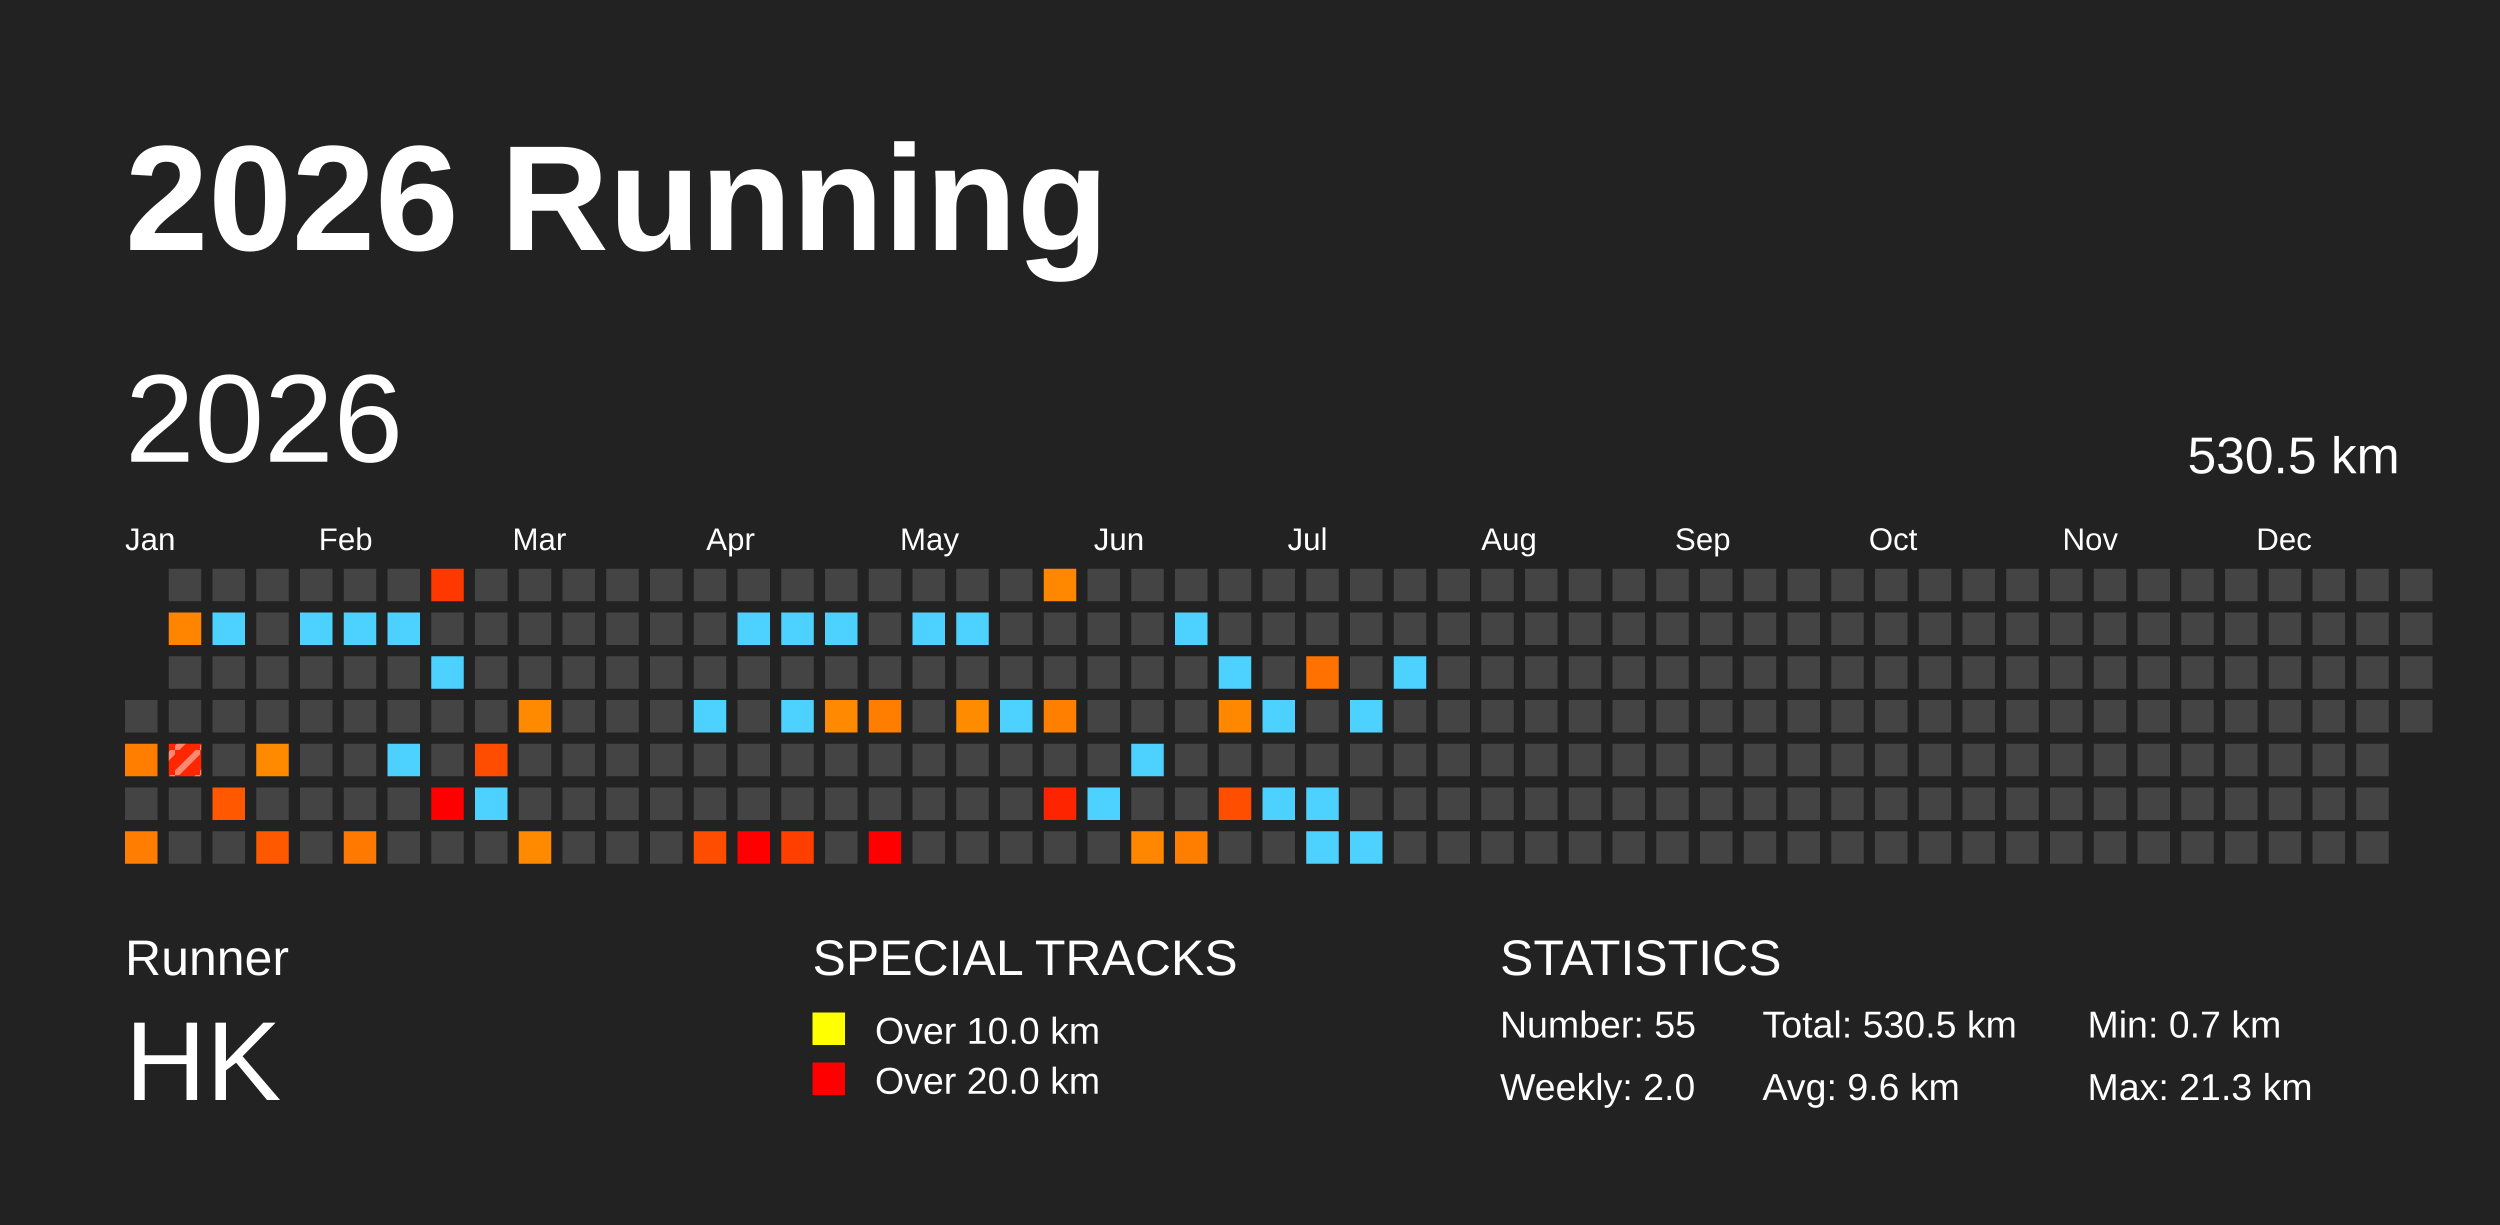
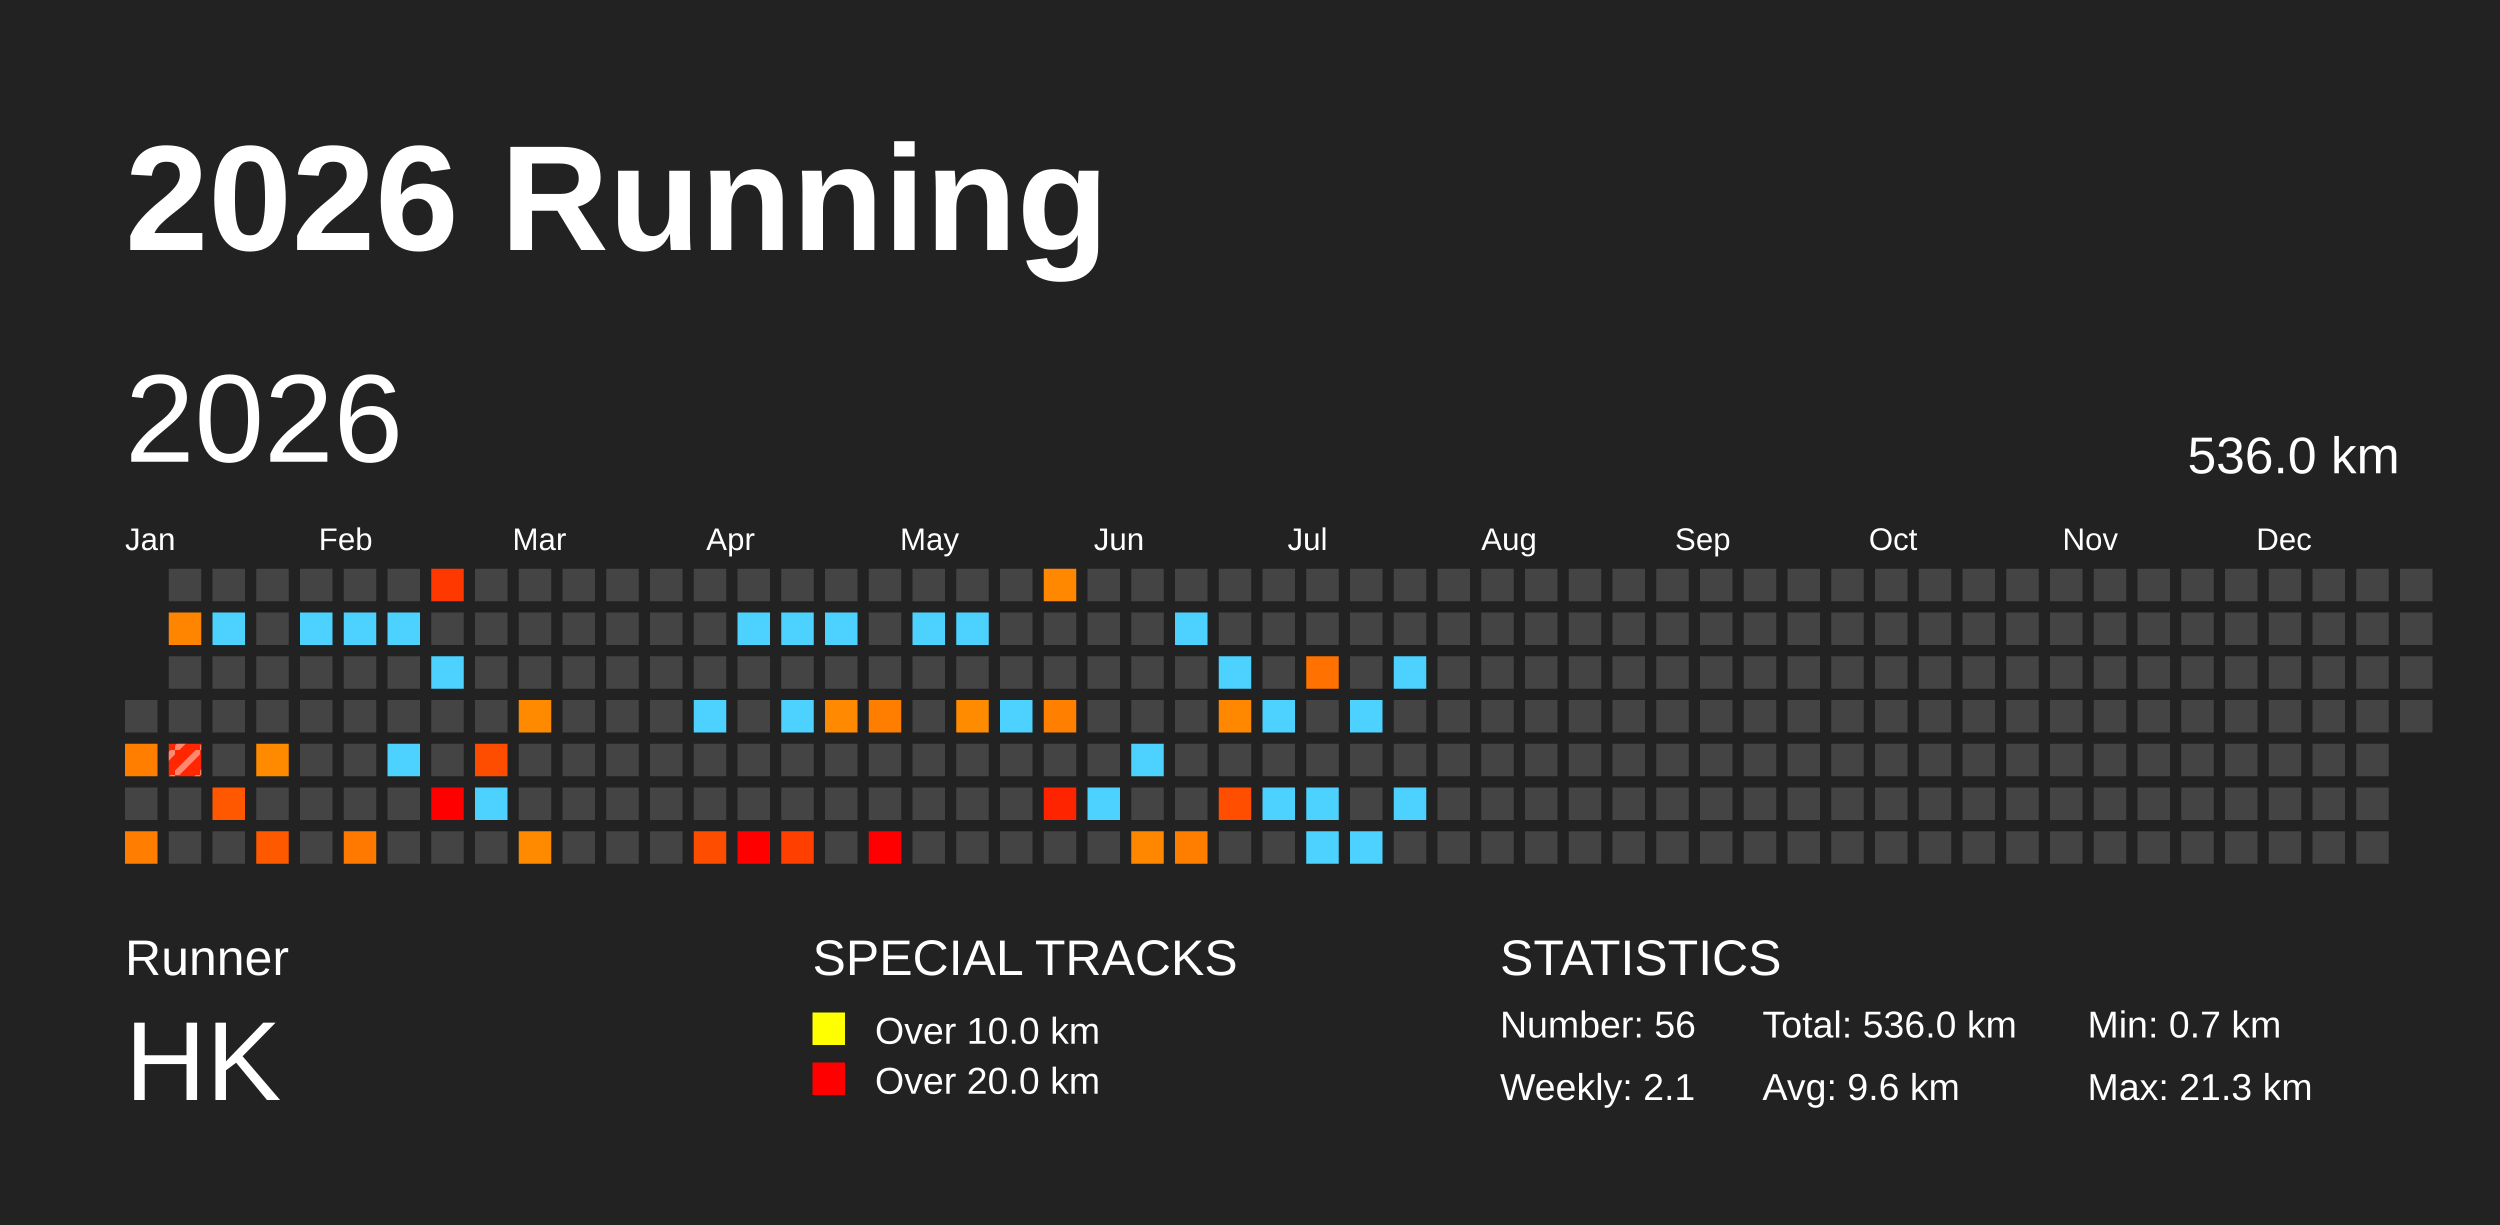
<svg xmlns="http://www.w3.org/2000/svg" baseProfile="full" height="98mm" version="1.1" viewBox="0,0,200,98" width="200mm">
  <defs>
    <pattern height="2" id="indoor-stripe" patternUnits="userSpaceOnUse" width="2">
      <line stroke="white" stroke-opacity="0.45" stroke-width="0.5" x1="0" x2="2" y1="2" y2="0" />
    </pattern>
  </defs>
  <rect fill="#222222" height="98" width="200" x="0" y="0" />
  <text fill="#FFFFFF" style="font-size:12px; font-family:Arial; font-weight:bold;" x="10" y="20">2026 Running</text>
  <text fill="#FFFFFF" style="font-size:4px; font-family:Arial" x="10" y="78">Runner</text>
  <text fill="#FFFFFF" style="font-size:9px; font-family:Arial" x="10" y="88">HK</text>
  <text fill="#FFFFFF" style="font-size:4px; font-family:Arial" x="65" y="78">SPECIAL TRACKS</text>
  <rect fill="yellow" height="2.6" width="2.6" x="65" y="81" />
  <text fill="#FFFFFF" style="font-size:3px; font-family:Arial" x="70" y="83.5">Over 10.0 km</text>
  <rect fill="red" height="2.6" width="2.6" x="65" y="85" />
  <text fill="#FFFFFF" style="font-size:3px; font-family:Arial" x="70" y="87.5">Over 20.0 km</text>
  <text fill="#FFFFFF" style="font-size:4px; font-family:Arial" x="120" y="78">STATISTICS</text>
-   <text fill="#FFFFFF" style="font-size:3px; font-family:Arial" x="120" y="83">Number: 55</text>
-   <text fill="#FFFFFF" style="font-size:3px; font-family:Arial" x="120" y="88">Weekly: 2.0</text>
-   <text fill="#FFFFFF" style="font-size:3px; font-family:Arial" x="141" y="83">Total: 530.5 km</text>
+   <text fill="#FFFFFF" style="font-size:3px; font-family:Arial" x="120" y="83">Number: 56</text>
+   <text fill="#FFFFFF" style="font-size:3px; font-family:Arial" x="120" y="88">Weekly: 2.1</text>
+   <text fill="#FFFFFF" style="font-size:3px; font-family:Arial" x="141" y="83">Total: 536.0 km</text>
  <text fill="#FFFFFF" style="font-size:3px; font-family:Arial" x="141" y="88">Avg: 9.6 km</text>
  <text fill="#FFFFFF" style="font-size:3px; font-family:Arial" x="167" y="83">Min: 0.7 km</text>
  <text fill="#FFFFFF" style="font-size:3px; font-family:Arial" x="167" y="88">Max: 21.3 km</text>
  <text dominant-baseline="hanging" fill="#FFFFFF" style="font-size:10.0px; font-family:Arial;" x="10" y="30">2026</text>
-   <text dominant-baseline="hanging" fill="#FFFFFF" style="font-size:4.125px; font-family:Arial;" x="175" y="35">530.5 km</text>
+   <text dominant-baseline="hanging" fill="#FFFFFF" style="font-size:4.125px; font-family:Arial;" x="175" y="35">536.0 km</text>
  <text fill="#FFFFFF" style="font-size:2.5px; font-family:Arial" x="10.0" y="44">Jan</text>
  <text fill="#FFFFFF" style="font-size:2.5px; font-family:Arial" x="25.5" y="44">Feb</text>
  <text fill="#FFFFFF" style="font-size:2.5px; font-family:Arial" x="41.0" y="44">Mar</text>
  <text fill="#FFFFFF" style="font-size:2.5px; font-family:Arial" x="56.5" y="44">Apr</text>
  <text fill="#FFFFFF" style="font-size:2.5px; font-family:Arial" x="72.0" y="44">May</text>
  <text fill="#FFFFFF" style="font-size:2.5px; font-family:Arial" x="87.5" y="44">Jun</text>
  <text fill="#FFFFFF" style="font-size:2.5px; font-family:Arial" x="103.0" y="44">Jul</text>
  <text fill="#FFFFFF" style="font-size:2.5px; font-family:Arial" x="118.5" y="44">Aug</text>
  <text fill="#FFFFFF" style="font-size:2.5px; font-family:Arial" x="134.0" y="44">Sep</text>
  <text fill="#FFFFFF" style="font-size:2.5px; font-family:Arial" x="149.5" y="44">Oct</text>
  <text fill="#FFFFFF" style="font-size:2.5px; font-family:Arial" x="165.0" y="44">Nov</text>
  <text fill="#FFFFFF" style="font-size:2.5px; font-family:Arial" x="180.5" y="44">Dec</text>
  <rect fill="#444444" height="2.6" width="2.6" x="10.0" y="56.0" />
  <rect fill="#ff7e00" height="2.6" width="2.6" x="10.0" y="59.5" />
  <rect fill="#444444" height="2.6" width="2.6" x="10.0" y="63.0" />
  <rect fill="#ff7d00" height="2.6" width="2.6" x="10.0" y="66.5" />
  <rect fill="#444444" height="2.6" width="2.6" x="13.5" y="45.5" />
  <rect fill="#ff8500" height="2.6" width="2.6" x="13.5" y="49.0" />
  <rect fill="#444444" height="2.6" width="2.6" x="13.5" y="52.5" />
  <rect fill="#444444" height="2.6" width="2.6" x="13.5" y="56.0" />
  <rect fill="#ff2600" height="2.6" width="2.6" x="13.5" y="59.5" />
  <rect fill="url(#indoor-stripe)" height="2.6" style="pointer-events: none;" width="2.6" x="13.5" y="59.5" />
  <rect fill="#444444" height="2.6" width="2.6" x="13.5" y="63.0" />
  <rect fill="#444444" height="2.6" width="2.6" x="13.5" y="66.5" />
  <rect fill="#444444" height="2.6" width="2.6" x="17.0" y="45.5" />
  <rect fill="#4dd2ff" height="2.6" width="2.6" x="17.0" y="49.0" />
  <rect fill="#444444" height="2.6" width="2.6" x="17.0" y="52.5" />
  <rect fill="#444444" height="2.6" width="2.6" x="17.0" y="56.0" />
  <rect fill="#444444" height="2.6" width="2.6" x="17.0" y="59.5" />
  <rect fill="#ff5800" height="2.6" width="2.6" x="17.0" y="63.0" />
  <rect fill="#444444" height="2.6" width="2.6" x="17.0" y="66.5" />
  <rect fill="#444444" height="2.6" width="2.6" x="20.5" y="45.5" />
  <rect fill="#444444" height="2.6" width="2.6" x="20.5" y="49.0" />
  <rect fill="#444444" height="2.6" width="2.6" x="20.5" y="52.5" />
  <rect fill="#444444" height="2.6" width="2.6" x="20.5" y="56.0" />
  <rect fill="#ff8a00" height="2.6" width="2.6" x="20.5" y="59.5" />
  <rect fill="#444444" height="2.6" width="2.6" x="20.5" y="63.0" />
  <rect fill="#ff5900" height="2.6" width="2.6" x="20.5" y="66.5" />
  <rect fill="#444444" height="2.6" width="2.6" x="24.0" y="45.5" />
  <rect fill="#4dd2ff" height="2.6" width="2.6" x="24.0" y="49.0" />
  <rect fill="#444444" height="2.6" width="2.6" x="24.0" y="52.5" />
  <rect fill="#444444" height="2.6" width="2.6" x="24.0" y="56.0" />
  <rect fill="#444444" height="2.6" width="2.6" x="24.0" y="59.5" />
  <rect fill="#444444" height="2.6" width="2.6" x="24.0" y="63.0" />
  <rect fill="#444444" height="2.6" width="2.6" x="24.0" y="66.5" />
  <rect fill="#444444" height="2.6" width="2.6" x="27.5" y="45.5" />
  <rect fill="#4dd2ff" height="2.6" width="2.6" x="27.5" y="49.0" />
  <rect fill="#444444" height="2.6" width="2.6" x="27.5" y="52.5" />
  <rect fill="#444444" height="2.6" width="2.6" x="27.5" y="56.0" />
  <rect fill="#444444" height="2.6" width="2.6" x="27.5" y="59.5" />
  <rect fill="#444444" height="2.6" width="2.6" x="27.5" y="63.0" />
  <rect fill="#ff7900" height="2.6" width="2.6" x="27.5" y="66.5" />
  <rect fill="#444444" height="2.6" width="2.6" x="31.0" y="45.5" />
  <rect fill="#4dd2ff" height="2.6" width="2.6" x="31.0" y="49.0" />
  <rect fill="#444444" height="2.6" width="2.6" x="31.0" y="52.5" />
  <rect fill="#444444" height="2.6" width="2.6" x="31.0" y="56.0" />
  <rect fill="#4dd2ff" height="2.6" width="2.6" x="31.0" y="59.5" />
  <rect fill="#444444" height="2.6" width="2.6" x="31.0" y="63.0" />
  <rect fill="#444444" height="2.6" width="2.6" x="31.0" y="66.5" />
  <rect fill="#ff3800" height="2.6" width="2.6" x="34.5" y="45.5" />
  <rect fill="#444444" height="2.6" width="2.6" x="34.5" y="49.0" />
  <rect fill="#4dd2ff" height="2.6" width="2.6" x="34.5" y="52.5" />
  <rect fill="#444444" height="2.6" width="2.6" x="34.5" y="56.0" />
  <rect fill="#444444" height="2.6" width="2.6" x="34.5" y="59.5" />
  <rect fill="red" height="2.6" width="2.6" x="34.5" y="63.0" />
  <rect fill="#444444" height="2.6" width="2.6" x="34.5" y="66.5" />
  <rect fill="#444444" height="2.6" width="2.6" x="38.0" y="45.5" />
  <rect fill="#444444" height="2.6" width="2.6" x="38.0" y="49.0" />
  <rect fill="#444444" height="2.6" width="2.6" x="38.0" y="52.5" />
  <rect fill="#444444" height="2.6" width="2.6" x="38.0" y="56.0" />
  <rect fill="#ff4d00" height="2.6" width="2.6" x="38.0" y="59.5" />
  <rect fill="#4dd2ff" height="2.6" width="2.6" x="38.0" y="63.0" />
  <rect fill="#444444" height="2.6" width="2.6" x="38.0" y="66.5" />
  <rect fill="#444444" height="2.6" width="2.6" x="41.5" y="45.5" />
  <rect fill="#444444" height="2.6" width="2.6" x="41.5" y="49.0" />
  <rect fill="#444444" height="2.6" width="2.6" x="41.5" y="52.5" />
  <rect fill="#ff8a00" height="2.6" width="2.6" x="41.5" y="56.0" />
  <rect fill="#444444" height="2.6" width="2.6" x="41.5" y="59.5" />
  <rect fill="#444444" height="2.6" width="2.6" x="41.5" y="63.0" />
  <rect fill="#ff8a00" height="2.6" width="2.6" x="41.5" y="66.5" />
  <rect fill="#444444" height="2.6" width="2.6" x="45.0" y="45.5" />
  <rect fill="#444444" height="2.6" width="2.6" x="45.0" y="49.0" />
  <rect fill="#444444" height="2.6" width="2.6" x="45.0" y="52.5" />
  <rect fill="#444444" height="2.6" width="2.6" x="45.0" y="56.0" />
  <rect fill="#444444" height="2.6" width="2.6" x="45.0" y="59.5" />
  <rect fill="#444444" height="2.6" width="2.6" x="45.0" y="63.0" />
  <rect fill="#444444" height="2.6" width="2.6" x="45.0" y="66.5" />
  <rect fill="#444444" height="2.6" width="2.6" x="48.5" y="45.5" />
  <rect fill="#444444" height="2.6" width="2.6" x="48.5" y="49.0" />
  <rect fill="#444444" height="2.6" width="2.6" x="48.5" y="52.5" />
  <rect fill="#444444" height="2.6" width="2.6" x="48.5" y="56.0" />
  <rect fill="#444444" height="2.6" width="2.6" x="48.5" y="59.5" />
  <rect fill="#444444" height="2.6" width="2.6" x="48.5" y="63.0" />
  <rect fill="#444444" height="2.6" width="2.6" x="48.5" y="66.5" />
  <rect fill="#444444" height="2.6" width="2.6" x="52.0" y="45.5" />
  <rect fill="#444444" height="2.6" width="2.6" x="52.0" y="49.0" />
  <rect fill="#444444" height="2.6" width="2.6" x="52.0" y="52.5" />
  <rect fill="#444444" height="2.6" width="2.6" x="52.0" y="56.0" />
  <rect fill="#444444" height="2.6" width="2.6" x="52.0" y="59.5" />
  <rect fill="#444444" height="2.6" width="2.6" x="52.0" y="63.0" />
  <rect fill="#444444" height="2.6" width="2.6" x="52.0" y="66.5" />
  <rect fill="#444444" height="2.6" width="2.6" x="55.5" y="45.5" />
  <rect fill="#444444" height="2.6" width="2.6" x="55.5" y="49.0" />
  <rect fill="#444444" height="2.6" width="2.6" x="55.5" y="52.5" />
  <rect fill="#4dd2ff" height="2.6" width="2.6" x="55.5" y="56.0" />
  <rect fill="#444444" height="2.6" width="2.6" x="55.5" y="59.5" />
  <rect fill="#444444" height="2.6" width="2.6" x="55.5" y="63.0" />
  <rect fill="#ff4d00" height="2.6" width="2.6" x="55.5" y="66.5" />
  <rect fill="#444444" height="2.6" width="2.6" x="59.0" y="45.5" />
  <rect fill="#4dd2ff" height="2.6" width="2.6" x="59.0" y="49.0" />
  <rect fill="#444444" height="2.6" width="2.6" x="59.0" y="52.5" />
  <rect fill="#444444" height="2.6" width="2.6" x="59.0" y="56.0" />
  <rect fill="#444444" height="2.6" width="2.6" x="59.0" y="59.5" />
  <rect fill="#444444" height="2.6" width="2.6" x="59.0" y="63.0" />
  <rect fill="red" height="2.6" width="2.6" x="59.0" y="66.5" />
  <rect fill="#444444" height="2.6" width="2.6" x="62.5" y="45.5" />
  <rect fill="#4dd2ff" height="2.6" width="2.6" x="62.5" y="49.0" />
  <rect fill="#444444" height="2.6" width="2.6" x="62.5" y="52.5" />
  <rect fill="#4dd2ff" height="2.6" width="2.6" x="62.5" y="56.0" />
  <rect fill="#444444" height="2.6" width="2.6" x="62.5" y="59.5" />
  <rect fill="#444444" height="2.6" width="2.6" x="62.5" y="63.0" />
  <rect fill="#ff3f00" height="2.6" width="2.6" x="62.5" y="66.5" />
  <rect fill="#444444" height="2.6" width="2.6" x="66.0" y="45.5" />
  <rect fill="#4dd2ff" height="2.6" width="2.6" x="66.0" y="49.0" />
  <rect fill="#444444" height="2.6" width="2.6" x="66.0" y="52.5" />
  <rect fill="#ff8900" height="2.6" width="2.6" x="66.0" y="56.0" />
  <rect fill="#444444" height="2.6" width="2.6" x="66.0" y="59.5" />
  <rect fill="#444444" height="2.6" width="2.6" x="66.0" y="63.0" />
  <rect fill="#444444" height="2.6" width="2.6" x="66.0" y="66.5" />
  <rect fill="#444444" height="2.6" width="2.6" x="69.5" y="45.5" />
  <rect fill="#444444" height="2.6" width="2.6" x="69.5" y="49.0" />
  <rect fill="#444444" height="2.6" width="2.6" x="69.5" y="52.5" />
  <rect fill="#ff7e00" height="2.6" width="2.6" x="69.5" y="56.0" />
  <rect fill="#444444" height="2.6" width="2.6" x="69.5" y="59.5" />
  <rect fill="#444444" height="2.6" width="2.6" x="69.5" y="63.0" />
  <rect fill="red" height="2.6" width="2.6" x="69.5" y="66.5" />
  <rect fill="#444444" height="2.6" width="2.6" x="73.0" y="45.5" />
  <rect fill="#4dd2ff" height="2.6" width="2.6" x="73.0" y="49.0" />
  <rect fill="#444444" height="2.6" width="2.6" x="73.0" y="52.5" />
  <rect fill="#444444" height="2.6" width="2.6" x="73.0" y="56.0" />
  <rect fill="#444444" height="2.6" width="2.6" x="73.0" y="59.5" />
  <rect fill="#444444" height="2.6" width="2.6" x="73.0" y="63.0" />
  <rect fill="#444444" height="2.6" width="2.6" x="73.0" y="66.5" />
  <rect fill="#444444" height="2.6" width="2.6" x="76.5" y="45.5" />
  <rect fill="#4dd2ff" height="2.6" width="2.6" x="76.5" y="49.0" />
  <rect fill="#444444" height="2.6" width="2.6" x="76.5" y="52.5" />
  <rect fill="#ff8b00" height="2.6" width="2.6" x="76.5" y="56.0" />
  <rect fill="#444444" height="2.6" width="2.6" x="76.5" y="59.5" />
  <rect fill="#444444" height="2.6" width="2.6" x="76.5" y="63.0" />
  <rect fill="#444444" height="2.6" width="2.6" x="76.5" y="66.5" />
  <rect fill="#444444" height="2.6" width="2.6" x="80.0" y="45.5" />
  <rect fill="#444444" height="2.6" width="2.6" x="80.0" y="49.0" />
  <rect fill="#444444" height="2.6" width="2.6" x="80.0" y="52.5" />
  <rect fill="#4dd2ff" height="2.6" width="2.6" x="80.0" y="56.0" />
  <rect fill="#444444" height="2.6" width="2.6" x="80.0" y="59.5" />
  <rect fill="#444444" height="2.6" width="2.6" x="80.0" y="63.0" />
  <rect fill="#444444" height="2.6" width="2.6" x="80.0" y="66.5" />
  <rect fill="#ff8800" height="2.6" width="2.6" x="83.5" y="45.5" />
  <rect fill="#444444" height="2.6" width="2.6" x="83.5" y="49.0" />
  <rect fill="#444444" height="2.6" width="2.6" x="83.5" y="52.5" />
  <rect fill="#ff7f00" height="2.6" width="2.6" x="83.5" y="56.0" />
  <rect fill="#444444" height="2.6" width="2.6" x="83.5" y="59.5" />
  <rect fill="#ff2400" height="2.6" width="2.6" x="83.5" y="63.0" />
  <rect fill="#444444" height="2.6" width="2.6" x="83.5" y="66.5" />
  <rect fill="#444444" height="2.6" width="2.6" x="87.0" y="45.5" />
  <rect fill="#444444" height="2.6" width="2.6" x="87.0" y="49.0" />
  <rect fill="#444444" height="2.6" width="2.6" x="87.0" y="52.5" />
  <rect fill="#444444" height="2.6" width="2.6" x="87.0" y="56.0" />
  <rect fill="#444444" height="2.6" width="2.6" x="87.0" y="59.5" />
  <rect fill="#4dd2ff" height="2.6" width="2.6" x="87.0" y="63.0" />
  <rect fill="#444444" height="2.6" width="2.6" x="87.0" y="66.5" />
  <rect fill="#444444" height="2.6" width="2.6" x="90.5" y="45.5" />
  <rect fill="#444444" height="2.6" width="2.6" x="90.5" y="49.0" />
  <rect fill="#444444" height="2.6" width="2.6" x="90.5" y="52.5" />
  <rect fill="#444444" height="2.6" width="2.6" x="90.5" y="56.0" />
  <rect fill="#4dd2ff" height="2.6" width="2.6" x="90.5" y="59.5" />
  <rect fill="#444444" height="2.6" width="2.6" x="90.5" y="63.0" />
  <rect fill="#ff8700" height="2.6" width="2.6" x="90.5" y="66.5" />
  <rect fill="#444444" height="2.6" width="2.6" x="94.0" y="45.5" />
  <rect fill="#4dd2ff" height="2.6" width="2.6" x="94.0" y="49.0" />
  <rect fill="#444444" height="2.6" width="2.6" x="94.0" y="52.5" />
  <rect fill="#444444" height="2.6" width="2.6" x="94.0" y="56.0" />
  <rect fill="#444444" height="2.6" width="2.6" x="94.0" y="59.5" />
  <rect fill="#444444" height="2.6" width="2.6" x="94.0" y="63.0" />
  <rect fill="#ff7e00" height="2.6" width="2.6" x="94.0" y="66.5" />
  <rect fill="#444444" height="2.6" width="2.6" x="97.5" y="45.5" />
  <rect fill="#444444" height="2.6" width="2.6" x="97.5" y="49.0" />
  <rect fill="#4dd2ff" height="2.6" width="2.6" x="97.5" y="52.5" />
  <rect fill="#ff8800" height="2.6" width="2.6" x="97.5" y="56.0" />
  <rect fill="#444444" height="2.6" width="2.6" x="97.5" y="59.5" />
  <rect fill="#ff4e00" height="2.6" width="2.6" x="97.5" y="63.0" />
  <rect fill="#444444" height="2.6" width="2.6" x="97.5" y="66.5" />
  <rect fill="#444444" height="2.6" width="2.6" x="101.0" y="45.5" />
  <rect fill="#444444" height="2.6" width="2.6" x="101.0" y="49.0" />
  <rect fill="#444444" height="2.6" width="2.6" x="101.0" y="52.5" />
  <rect fill="#4dd2ff" height="2.6" width="2.6" x="101.0" y="56.0" />
  <rect fill="#444444" height="2.6" width="2.6" x="101.0" y="59.5" />
  <rect fill="#4dd2ff" height="2.6" width="2.6" x="101.0" y="63.0" />
  <rect fill="#444444" height="2.6" width="2.6" x="101.0" y="66.5" />
  <rect fill="#444444" height="2.6" width="2.6" x="104.5" y="45.5" />
  <rect fill="#444444" height="2.6" width="2.6" x="104.5" y="49.0" />
  <rect fill="#ff7100" height="2.6" width="2.6" x="104.5" y="52.5" />
  <rect fill="#444444" height="2.6" width="2.6" x="104.5" y="56.0" />
  <rect fill="#444444" height="2.6" width="2.6" x="104.5" y="59.5" />
  <rect fill="#4dd2ff" height="2.6" width="2.6" x="104.5" y="63.0" />
  <rect fill="#4dd2ff" height="2.6" width="2.6" x="104.5" y="66.5" />
  <rect fill="#444444" height="2.6" width="2.6" x="108.0" y="45.5" />
  <rect fill="#444444" height="2.6" width="2.6" x="108.0" y="49.0" />
  <rect fill="#444444" height="2.6" width="2.6" x="108.0" y="52.5" />
  <rect fill="#4dd2ff" height="2.6" width="2.6" x="108.0" y="56.0" />
  <rect fill="#444444" height="2.6" width="2.6" x="108.0" y="59.5" />
  <rect fill="#444444" height="2.6" width="2.6" x="108.0" y="63.0" />
  <rect fill="#4dd2ff" height="2.6" width="2.6" x="108.0" y="66.5" />
  <rect fill="#444444" height="2.6" width="2.6" x="111.5" y="45.5" />
  <rect fill="#444444" height="2.6" width="2.6" x="111.5" y="49.0" />
  <rect fill="#4dd2ff" height="2.6" width="2.6" x="111.5" y="52.5" />
  <rect fill="#444444" height="2.6" width="2.6" x="111.5" y="56.0" />
  <rect fill="#444444" height="2.6" width="2.6" x="111.5" y="59.5" />
-   <rect fill="#444444" height="2.6" width="2.6" x="111.5" y="63.0" />
+   <rect fill="#4dd2ff" height="2.6" width="2.6" x="111.5" y="63.0" />
  <rect fill="#444444" height="2.6" width="2.6" x="111.5" y="66.5" />
  <rect fill="#444444" height="2.6" width="2.6" x="115.0" y="45.5" />
  <rect fill="#444444" height="2.6" width="2.6" x="115.0" y="49.0" />
  <rect fill="#444444" height="2.6" width="2.6" x="115.0" y="52.5" />
  <rect fill="#444444" height="2.6" width="2.6" x="115.0" y="56.0" />
  <rect fill="#444444" height="2.6" width="2.6" x="115.0" y="59.5" />
  <rect fill="#444444" height="2.6" width="2.6" x="115.0" y="63.0" />
  <rect fill="#444444" height="2.6" width="2.6" x="115.0" y="66.5" />
  <rect fill="#444444" height="2.6" width="2.6" x="118.5" y="45.5" />
  <rect fill="#444444" height="2.6" width="2.6" x="118.5" y="49.0" />
  <rect fill="#444444" height="2.6" width="2.6" x="118.5" y="52.5" />
  <rect fill="#444444" height="2.6" width="2.6" x="118.5" y="56.0" />
  <rect fill="#444444" height="2.6" width="2.6" x="118.5" y="59.5" />
  <rect fill="#444444" height="2.6" width="2.6" x="118.5" y="63.0" />
  <rect fill="#444444" height="2.6" width="2.6" x="118.5" y="66.5" />
  <rect fill="#444444" height="2.6" width="2.6" x="122.0" y="45.5" />
  <rect fill="#444444" height="2.6" width="2.6" x="122.0" y="49.0" />
  <rect fill="#444444" height="2.6" width="2.6" x="122.0" y="52.5" />
  <rect fill="#444444" height="2.6" width="2.6" x="122.0" y="56.0" />
  <rect fill="#444444" height="2.6" width="2.6" x="122.0" y="59.5" />
  <rect fill="#444444" height="2.6" width="2.6" x="122.0" y="63.0" />
  <rect fill="#444444" height="2.6" width="2.6" x="122.0" y="66.5" />
  <rect fill="#444444" height="2.6" width="2.6" x="125.5" y="45.5" />
  <rect fill="#444444" height="2.6" width="2.6" x="125.5" y="49.0" />
  <rect fill="#444444" height="2.6" width="2.6" x="125.5" y="52.5" />
  <rect fill="#444444" height="2.6" width="2.6" x="125.5" y="56.0" />
  <rect fill="#444444" height="2.6" width="2.6" x="125.5" y="59.5" />
  <rect fill="#444444" height="2.6" width="2.6" x="125.5" y="63.0" />
  <rect fill="#444444" height="2.6" width="2.6" x="125.5" y="66.5" />
  <rect fill="#444444" height="2.6" width="2.6" x="129.0" y="45.5" />
  <rect fill="#444444" height="2.6" width="2.6" x="129.0" y="49.0" />
  <rect fill="#444444" height="2.6" width="2.6" x="129.0" y="52.5" />
  <rect fill="#444444" height="2.6" width="2.6" x="129.0" y="56.0" />
  <rect fill="#444444" height="2.6" width="2.6" x="129.0" y="59.5" />
  <rect fill="#444444" height="2.6" width="2.6" x="129.0" y="63.0" />
  <rect fill="#444444" height="2.6" width="2.6" x="129.0" y="66.5" />
  <rect fill="#444444" height="2.6" width="2.6" x="132.5" y="45.5" />
  <rect fill="#444444" height="2.6" width="2.6" x="132.5" y="49.0" />
  <rect fill="#444444" height="2.6" width="2.6" x="132.5" y="52.5" />
  <rect fill="#444444" height="2.6" width="2.6" x="132.5" y="56.0" />
  <rect fill="#444444" height="2.6" width="2.6" x="132.5" y="59.5" />
  <rect fill="#444444" height="2.6" width="2.6" x="132.5" y="63.0" />
  <rect fill="#444444" height="2.6" width="2.6" x="132.5" y="66.5" />
  <rect fill="#444444" height="2.6" width="2.6" x="136.0" y="45.5" />
  <rect fill="#444444" height="2.6" width="2.6" x="136.0" y="49.0" />
  <rect fill="#444444" height="2.6" width="2.6" x="136.0" y="52.5" />
  <rect fill="#444444" height="2.6" width="2.6" x="136.0" y="56.0" />
  <rect fill="#444444" height="2.6" width="2.6" x="136.0" y="59.5" />
  <rect fill="#444444" height="2.6" width="2.6" x="136.0" y="63.0" />
  <rect fill="#444444" height="2.6" width="2.6" x="136.0" y="66.5" />
  <rect fill="#444444" height="2.6" width="2.6" x="139.5" y="45.5" />
  <rect fill="#444444" height="2.6" width="2.6" x="139.5" y="49.0" />
  <rect fill="#444444" height="2.6" width="2.6" x="139.5" y="52.5" />
  <rect fill="#444444" height="2.6" width="2.6" x="139.5" y="56.0" />
  <rect fill="#444444" height="2.6" width="2.6" x="139.5" y="59.5" />
  <rect fill="#444444" height="2.6" width="2.6" x="139.5" y="63.0" />
  <rect fill="#444444" height="2.6" width="2.6" x="139.5" y="66.5" />
  <rect fill="#444444" height="2.6" width="2.6" x="143.0" y="45.5" />
  <rect fill="#444444" height="2.6" width="2.6" x="143.0" y="49.0" />
  <rect fill="#444444" height="2.6" width="2.6" x="143.0" y="52.5" />
  <rect fill="#444444" height="2.6" width="2.6" x="143.0" y="56.0" />
  <rect fill="#444444" height="2.6" width="2.6" x="143.0" y="59.5" />
  <rect fill="#444444" height="2.6" width="2.6" x="143.0" y="63.0" />
  <rect fill="#444444" height="2.6" width="2.6" x="143.0" y="66.5" />
  <rect fill="#444444" height="2.6" width="2.6" x="146.5" y="45.5" />
  <rect fill="#444444" height="2.6" width="2.6" x="146.5" y="49.0" />
  <rect fill="#444444" height="2.6" width="2.6" x="146.5" y="52.5" />
  <rect fill="#444444" height="2.6" width="2.6" x="146.5" y="56.0" />
  <rect fill="#444444" height="2.6" width="2.6" x="146.5" y="59.5" />
  <rect fill="#444444" height="2.6" width="2.6" x="146.5" y="63.0" />
  <rect fill="#444444" height="2.6" width="2.6" x="146.5" y="66.5" />
  <rect fill="#444444" height="2.6" width="2.6" x="150.0" y="45.5" />
  <rect fill="#444444" height="2.6" width="2.6" x="150.0" y="49.0" />
  <rect fill="#444444" height="2.6" width="2.6" x="150.0" y="52.5" />
  <rect fill="#444444" height="2.6" width="2.6" x="150.0" y="56.0" />
  <rect fill="#444444" height="2.6" width="2.6" x="150.0" y="59.5" />
  <rect fill="#444444" height="2.6" width="2.6" x="150.0" y="63.0" />
  <rect fill="#444444" height="2.6" width="2.6" x="150.0" y="66.5" />
  <rect fill="#444444" height="2.6" width="2.6" x="153.5" y="45.5" />
  <rect fill="#444444" height="2.6" width="2.6" x="153.5" y="49.0" />
  <rect fill="#444444" height="2.6" width="2.6" x="153.5" y="52.5" />
  <rect fill="#444444" height="2.6" width="2.6" x="153.5" y="56.0" />
  <rect fill="#444444" height="2.6" width="2.6" x="153.5" y="59.5" />
  <rect fill="#444444" height="2.6" width="2.6" x="153.5" y="63.0" />
  <rect fill="#444444" height="2.6" width="2.6" x="153.5" y="66.5" />
  <rect fill="#444444" height="2.6" width="2.6" x="157.0" y="45.5" />
  <rect fill="#444444" height="2.6" width="2.6" x="157.0" y="49.0" />
  <rect fill="#444444" height="2.6" width="2.6" x="157.0" y="52.5" />
  <rect fill="#444444" height="2.6" width="2.6" x="157.0" y="56.0" />
  <rect fill="#444444" height="2.6" width="2.6" x="157.0" y="59.5" />
  <rect fill="#444444" height="2.6" width="2.6" x="157.0" y="63.0" />
  <rect fill="#444444" height="2.6" width="2.6" x="157.0" y="66.5" />
  <rect fill="#444444" height="2.6" width="2.6" x="160.5" y="45.5" />
  <rect fill="#444444" height="2.6" width="2.6" x="160.5" y="49.0" />
  <rect fill="#444444" height="2.6" width="2.6" x="160.5" y="52.5" />
  <rect fill="#444444" height="2.6" width="2.6" x="160.5" y="56.0" />
  <rect fill="#444444" height="2.6" width="2.6" x="160.5" y="59.5" />
  <rect fill="#444444" height="2.6" width="2.6" x="160.5" y="63.0" />
  <rect fill="#444444" height="2.6" width="2.6" x="160.5" y="66.5" />
  <rect fill="#444444" height="2.6" width="2.6" x="164.0" y="45.5" />
  <rect fill="#444444" height="2.6" width="2.6" x="164.0" y="49.0" />
  <rect fill="#444444" height="2.6" width="2.6" x="164.0" y="52.5" />
  <rect fill="#444444" height="2.6" width="2.6" x="164.0" y="56.0" />
  <rect fill="#444444" height="2.6" width="2.6" x="164.0" y="59.5" />
  <rect fill="#444444" height="2.6" width="2.6" x="164.0" y="63.0" />
  <rect fill="#444444" height="2.6" width="2.6" x="164.0" y="66.5" />
  <rect fill="#444444" height="2.6" width="2.6" x="167.5" y="45.5" />
  <rect fill="#444444" height="2.6" width="2.6" x="167.5" y="49.0" />
  <rect fill="#444444" height="2.6" width="2.6" x="167.5" y="52.5" />
  <rect fill="#444444" height="2.6" width="2.6" x="167.5" y="56.0" />
  <rect fill="#444444" height="2.6" width="2.6" x="167.5" y="59.5" />
  <rect fill="#444444" height="2.6" width="2.6" x="167.5" y="63.0" />
  <rect fill="#444444" height="2.6" width="2.6" x="167.5" y="66.5" />
  <rect fill="#444444" height="2.6" width="2.6" x="171.0" y="45.5" />
  <rect fill="#444444" height="2.6" width="2.6" x="171.0" y="49.0" />
  <rect fill="#444444" height="2.6" width="2.6" x="171.0" y="52.5" />
  <rect fill="#444444" height="2.6" width="2.6" x="171.0" y="56.0" />
  <rect fill="#444444" height="2.6" width="2.6" x="171.0" y="59.5" />
  <rect fill="#444444" height="2.6" width="2.6" x="171.0" y="63.0" />
  <rect fill="#444444" height="2.6" width="2.6" x="171.0" y="66.5" />
  <rect fill="#444444" height="2.6" width="2.6" x="174.5" y="45.5" />
  <rect fill="#444444" height="2.6" width="2.6" x="174.5" y="49.0" />
  <rect fill="#444444" height="2.6" width="2.6" x="174.5" y="52.5" />
  <rect fill="#444444" height="2.6" width="2.6" x="174.5" y="56.0" />
  <rect fill="#444444" height="2.6" width="2.6" x="174.5" y="59.5" />
  <rect fill="#444444" height="2.6" width="2.6" x="174.5" y="63.0" />
  <rect fill="#444444" height="2.6" width="2.6" x="174.5" y="66.5" />
  <rect fill="#444444" height="2.6" width="2.6" x="178.0" y="45.5" />
  <rect fill="#444444" height="2.6" width="2.6" x="178.0" y="49.0" />
  <rect fill="#444444" height="2.6" width="2.6" x="178.0" y="52.5" />
  <rect fill="#444444" height="2.6" width="2.6" x="178.0" y="56.0" />
  <rect fill="#444444" height="2.6" width="2.6" x="178.0" y="59.5" />
  <rect fill="#444444" height="2.6" width="2.6" x="178.0" y="63.0" />
  <rect fill="#444444" height="2.6" width="2.6" x="178.0" y="66.5" />
  <rect fill="#444444" height="2.6" width="2.6" x="181.5" y="45.5" />
  <rect fill="#444444" height="2.6" width="2.6" x="181.5" y="49.0" />
  <rect fill="#444444" height="2.6" width="2.6" x="181.5" y="52.5" />
  <rect fill="#444444" height="2.6" width="2.6" x="181.5" y="56.0" />
  <rect fill="#444444" height="2.6" width="2.6" x="181.5" y="59.5" />
  <rect fill="#444444" height="2.6" width="2.6" x="181.5" y="63.0" />
  <rect fill="#444444" height="2.6" width="2.6" x="181.5" y="66.5" />
  <rect fill="#444444" height="2.6" width="2.6" x="185.0" y="45.5" />
  <rect fill="#444444" height="2.6" width="2.6" x="185.0" y="49.0" />
  <rect fill="#444444" height="2.6" width="2.6" x="185.0" y="52.5" />
  <rect fill="#444444" height="2.6" width="2.6" x="185.0" y="56.0" />
  <rect fill="#444444" height="2.6" width="2.6" x="185.0" y="59.5" />
  <rect fill="#444444" height="2.6" width="2.6" x="185.0" y="63.0" />
  <rect fill="#444444" height="2.6" width="2.6" x="185.0" y="66.5" />
  <rect fill="#444444" height="2.6" width="2.6" x="188.5" y="45.5" />
  <rect fill="#444444" height="2.6" width="2.6" x="188.5" y="49.0" />
  <rect fill="#444444" height="2.6" width="2.6" x="188.5" y="52.5" />
  <rect fill="#444444" height="2.6" width="2.6" x="188.5" y="56.0" />
  <rect fill="#444444" height="2.6" width="2.6" x="188.5" y="59.5" />
  <rect fill="#444444" height="2.6" width="2.6" x="188.5" y="63.0" />
  <rect fill="#444444" height="2.6" width="2.6" x="188.5" y="66.5" />
  <rect fill="#444444" height="2.6" width="2.6" x="192.0" y="45.5" />
  <rect fill="#444444" height="2.6" width="2.6" x="192.0" y="49.0" />
  <rect fill="#444444" height="2.6" width="2.6" x="192.0" y="52.5" />
  <rect fill="#444444" height="2.6" width="2.6" x="192.0" y="56.0" />
</svg>
